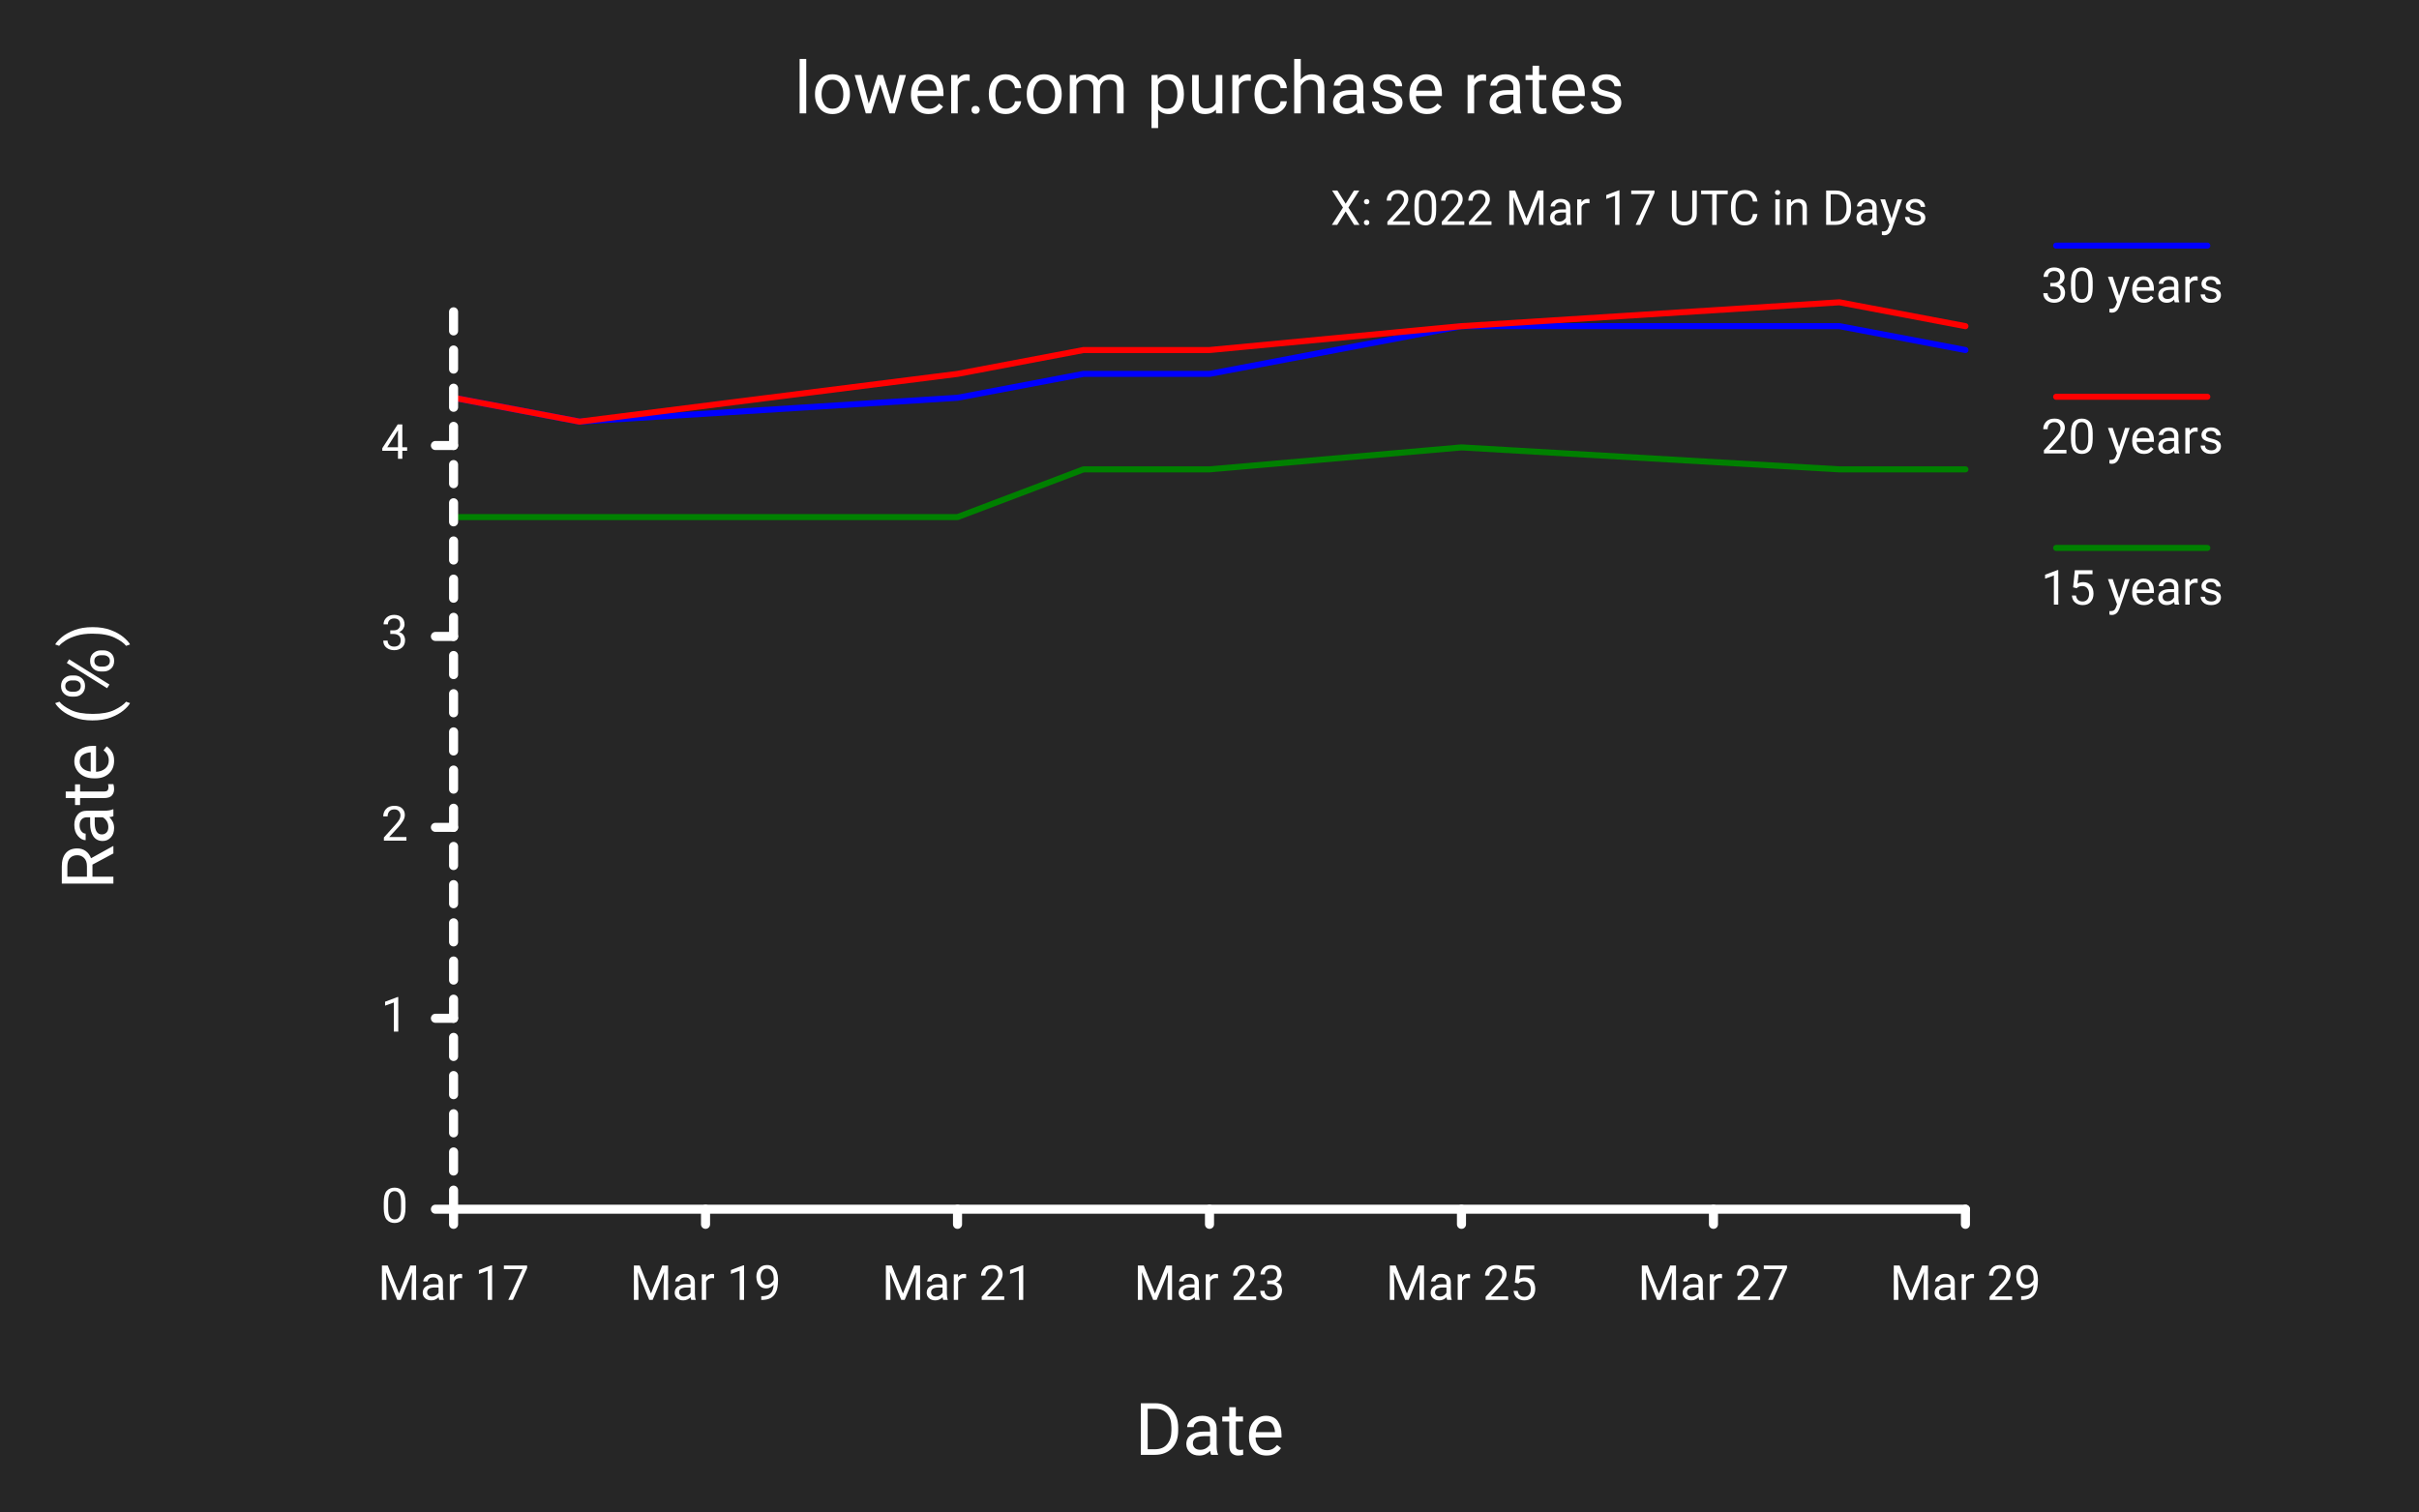
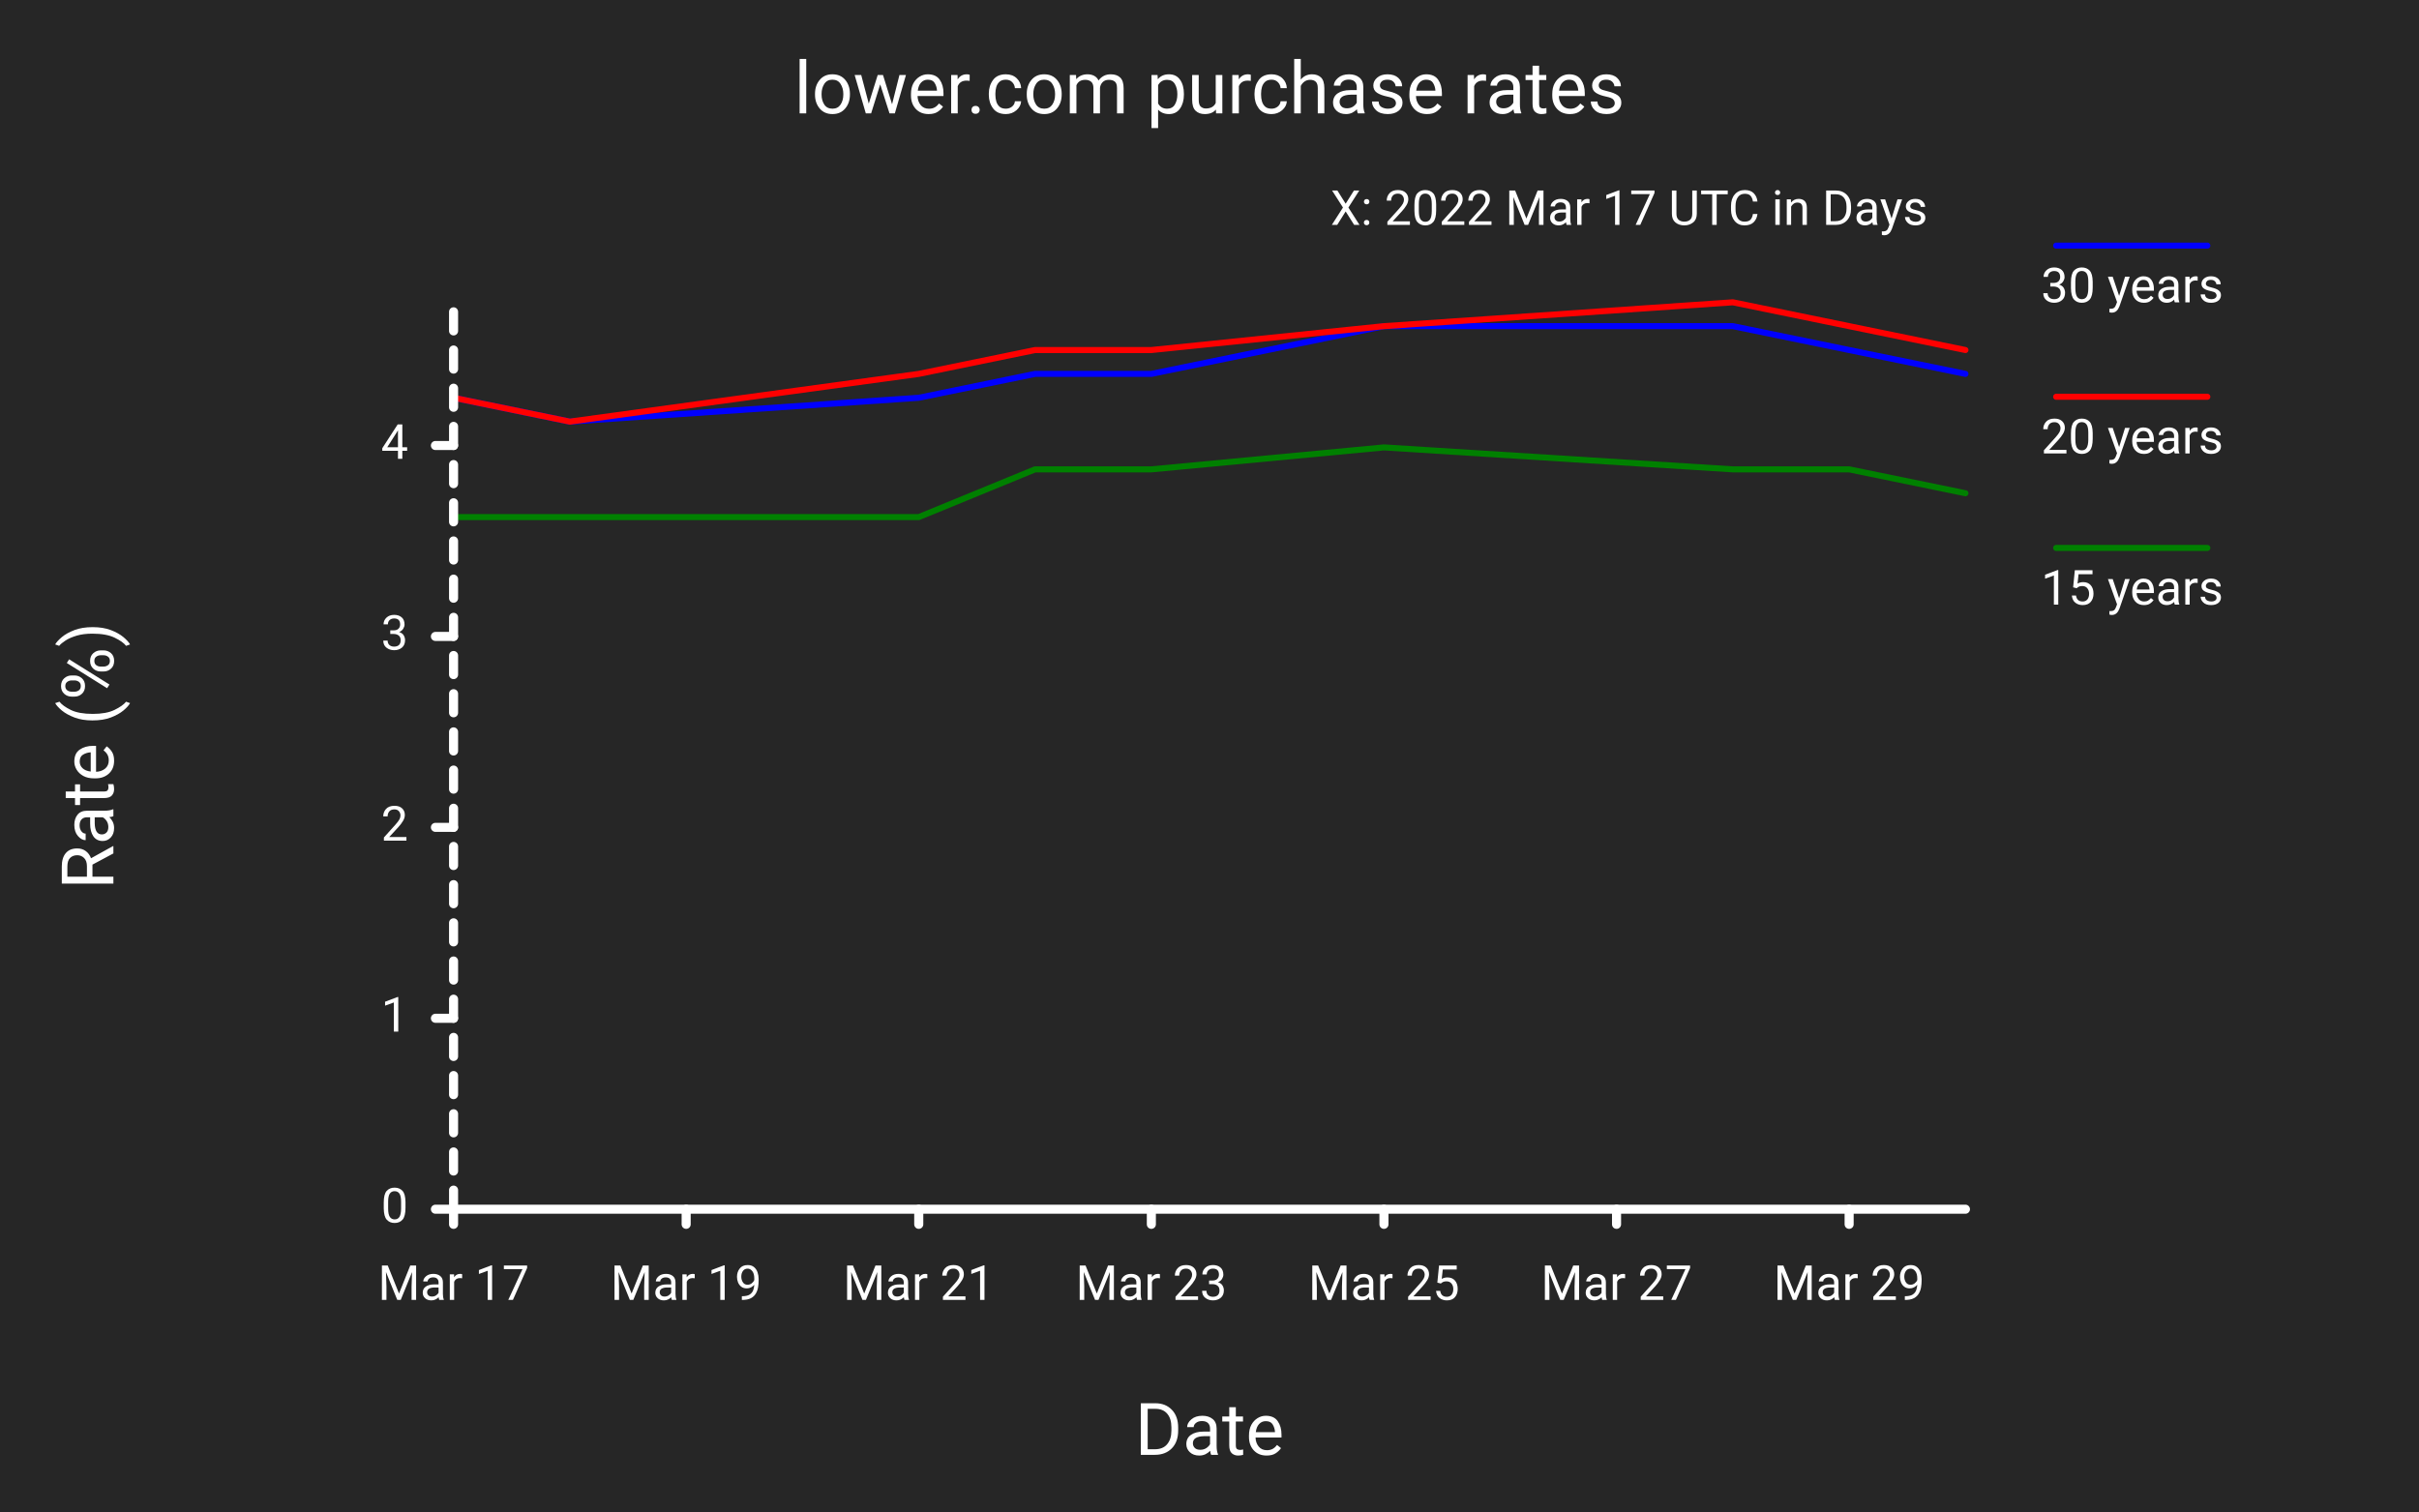
<svg xmlns="http://www.w3.org/2000/svg" class="poloto" width="800" height="500" viewBox="0 0 800 500">
  <style>.poloto{stroke-linecap:round;stroke-linejoin:round;font-family:Roboto,sans-serif;font-size:16px;}.poloto_background{fill:#262626;}.poloto_scatter{stroke-width:7}.poloto_tick_line{stroke:dimgray;stroke-width:0.5}.poloto_line{stroke-width:2}.poloto_text{fill: white;}.poloto_axis_lines{stroke: white;stroke-width:3;fill:none;stroke-dasharray:none}.poloto_title{font-size:24px;dominant-baseline:start;text-anchor:middle;}.poloto_xname{font-size:24px;dominant-baseline:start;text-anchor:middle;}.poloto_yname{font-size:24px;dominant-baseline:start;text-anchor:middle;}.poloto0stroke{stroke:blue;}.poloto1stroke{stroke:red;}.poloto2stroke{stroke:green;}.poloto3stroke{stroke:gold;}.poloto4stroke{stroke:aqua;}.poloto5stroke{stroke:lime;}.poloto6stroke{stroke:orange;}.poloto7stroke{stroke:chocolate;}.poloto0fill{fill:blue;}.poloto1fill{fill:red;}.poloto2fill{fill:green;}.poloto3fill{fill:gold;}.poloto4fill{fill:aqua;}.poloto5fill{fill:lime;}.poloto6fill{fill:orange;}.poloto7fill{fill:chocolate;}</style>
  <circle r="1e5" class="poloto_background" />
  <text class="poloto_text poloto_legend_text" x="675" y="100">30 years</text>
  <line class="poloto_line poloto_legend_icon poloto0stroke poloto0legend" stroke="black" x1="680" x2="730" y1="81.25" y2="81.25" />
-   <path class="poloto_line poloto0stroke" fill="none" stroke="black" d=" M 150.00 131.58 L 191.67 139.47 L 316.67 131.58 L 358.33 123.68 L 400.00 123.68 L 400.00 123.68 L 483.33 107.89 L 608.33 107.89 L 650.00 115.79" />
+   <path class="poloto_line poloto0stroke" fill="none" stroke="black" d=" M 150.00 131.58 L 188.46 139.47 L 303.85 131.58 L 342.31 123.68 L 380.77 123.68 L 380.77 123.68 L 457.69 107.89 L 573.08 107.89 L 611.54 115.79 L 650.00 123.68" />
  <text class="poloto_text poloto_legend_text" x="675" y="150">20 years</text>
  <line class="poloto_line poloto_legend_icon poloto1stroke poloto1legend" stroke="black" x1="680" x2="730" y1="131.25" y2="131.25" />
-   <path class="poloto_line poloto1stroke" fill="none" stroke="black" d=" M 150.00 131.58 L 191.67 139.47 L 316.67 123.68 L 358.33 115.79 L 400.00 115.79 L 400.00 115.79 L 483.33 107.89 L 608.33 100.00 L 650.00 107.89" />
+   <path class="poloto_line poloto1stroke" fill="none" stroke="black" d=" M 150.00 131.58 L 188.46 139.47 L 303.85 123.68 L 342.31 115.79 L 380.77 115.79 L 380.77 115.79 L 457.69 107.89 L 573.08 100.00 L 611.54 107.89 L 650.00 115.79" />
  <text class="poloto_text poloto_legend_text" x="675" y="200">15 years</text>
  <line class="poloto_line poloto_legend_icon poloto2stroke poloto2legend" stroke="black" x1="680" x2="730" y1="181.25" y2="181.25" />
-   <path class="poloto_line poloto2stroke" fill="none" stroke="black" d=" M 150.00 171.05 L 191.67 171.05 L 316.67 171.05 L 358.33 155.26 L 400.00 155.26 L 400.00 155.26 L 483.33 148.00 L 608.33 155.26 L 650.00 155.26" />
+   <path class="poloto_line poloto2stroke" fill="none" stroke="black" d=" M 150.00 171.05 L 188.46 171.05 L 303.85 171.05 L 342.31 155.26 L 380.77 155.26 L 380.77 155.26 L 457.69 148.00 L 573.08 155.26 L 611.54 155.26 L 650.00 163.16" />
  <text class="poloto_labels poloto_text poloto_title" x="400" y="37.5">lower.com purchase rates</text>
  <text class="poloto_labels poloto_text poloto_xname" x="400" y="481.25">Date</text>
  <text class="poloto_labels poloto_text poloto_yname" transform="rotate(-90,37.5,250)" x="37.5" y="250">Rate (%)</text>
  <text class="poloto_tick_labels poloto_text" dominant-baseline="middle" text-anchor="start" x="440" y="70">X: 2022 Mar 17 UTC in Days</text>
  <line class="poloto_axis_lines" stroke="black" x1="150" x2="150" y1="400" y2="405" />
  <text class="poloto_tick_labels poloto_text" dominant-baseline="start" text-anchor="middle" x="150" y="430">Mar 17</text>
-   <line class="poloto_axis_lines" stroke="black" x1="233.333" x2="233.333" y1="400" y2="405" />
-   <text class="poloto_tick_labels poloto_text" dominant-baseline="start" text-anchor="middle" x="233.333" y="430">Mar 19</text>
-   <line class="poloto_axis_lines" stroke="black" x1="316.667" x2="316.667" y1="400" y2="405" />
-   <text class="poloto_tick_labels poloto_text" dominant-baseline="start" text-anchor="middle" x="316.667" y="430">Mar 21</text>
-   <line class="poloto_axis_lines" stroke="black" x1="400" x2="400" y1="400" y2="405" />
-   <text class="poloto_tick_labels poloto_text" dominant-baseline="start" text-anchor="middle" x="400" y="430">Mar 23</text>
-   <line class="poloto_axis_lines" stroke="black" x1="483.333" x2="483.333" y1="400" y2="405" />
-   <text class="poloto_tick_labels poloto_text" dominant-baseline="start" text-anchor="middle" x="483.333" y="430">Mar 25</text>
-   <line class="poloto_axis_lines" stroke="black" x1="566.667" x2="566.667" y1="400" y2="405" />
-   <text class="poloto_tick_labels poloto_text" dominant-baseline="start" text-anchor="middle" x="566.667" y="430">Mar 27</text>
-   <line class="poloto_axis_lines" stroke="black" x1="650" x2="650" y1="400" y2="405" />
-   <text class="poloto_tick_labels poloto_text" dominant-baseline="start" text-anchor="middle" x="650" y="430">Mar 29</text>
+   <line class="poloto_axis_lines" stroke="black" x1="226.923" x2="226.923" y1="400" y2="405" />
+   <text class="poloto_tick_labels poloto_text" dominant-baseline="start" text-anchor="middle" x="226.923" y="430">Mar 19</text>
+   <line class="poloto_axis_lines" stroke="black" x1="303.846" x2="303.846" y1="400" y2="405" />
+   <text class="poloto_tick_labels poloto_text" dominant-baseline="start" text-anchor="middle" x="303.846" y="430">Mar 21</text>
+   <line class="poloto_axis_lines" stroke="black" x1="380.769" x2="380.769" y1="400" y2="405" />
+   <text class="poloto_tick_labels poloto_text" dominant-baseline="start" text-anchor="middle" x="380.769" y="430">Mar 23</text>
+   <line class="poloto_axis_lines" stroke="black" x1="457.692" x2="457.692" y1="400" y2="405" />
+   <text class="poloto_tick_labels poloto_text" dominant-baseline="start" text-anchor="middle" x="457.692" y="430">Mar 25</text>
+   <line class="poloto_axis_lines" stroke="black" x1="534.615" x2="534.615" y1="400" y2="405" />
+   <text class="poloto_tick_labels poloto_text" dominant-baseline="start" text-anchor="middle" x="534.615" y="430">Mar 27</text>
+   <line class="poloto_axis_lines" stroke="black" x1="611.538" x2="611.538" y1="400" y2="405" />
+   <text class="poloto_tick_labels poloto_text" dominant-baseline="start" text-anchor="middle" x="611.538" y="430">Mar 29</text>
  <text class="poloto_tick_labels poloto_text" dominant-baseline="middle" text-anchor="start" x="150" y="70" />
  <line class="poloto_axis_lines" stroke="black" x1="150" x2="144" y1="400" y2="400" />
  <text class="poloto_tick_labels poloto_text" dominant-baseline="middle" text-anchor="end" x="135" y="400">0</text>
  <line class="poloto_axis_lines" stroke="black" x1="150" x2="144" y1="336.842" y2="336.842" />
  <text class="poloto_tick_labels poloto_text" dominant-baseline="middle" text-anchor="end" x="135" y="336.842">1</text>
  <line class="poloto_axis_lines" stroke="black" x1="150" x2="144" y1="273.684" y2="273.684" />
  <text class="poloto_tick_labels poloto_text" dominant-baseline="middle" text-anchor="end" x="135" y="273.684">2</text>
  <line class="poloto_axis_lines" stroke="black" x1="150" x2="144" y1="210.526" y2="210.526" />
  <text class="poloto_tick_labels poloto_text" dominant-baseline="middle" text-anchor="end" x="135" y="210.526">3</text>
  <line class="poloto_axis_lines" stroke="black" x1="150" x2="144" y1="147.368" y2="147.368" />
  <text class="poloto_tick_labels poloto_text" dominant-baseline="middle" text-anchor="end" x="135" y="147.368">4</text>
  <path stroke="black" fill="none" class="poloto_axis_lines" d=" M 150 400 L 650 400" />
  <path stroke="black" fill="none" class="poloto_axis_lines" style="stroke-dasharray:6.316;stroke-dashoffset:-0;" d=" M 150 400 L 150 100" />
</svg>
